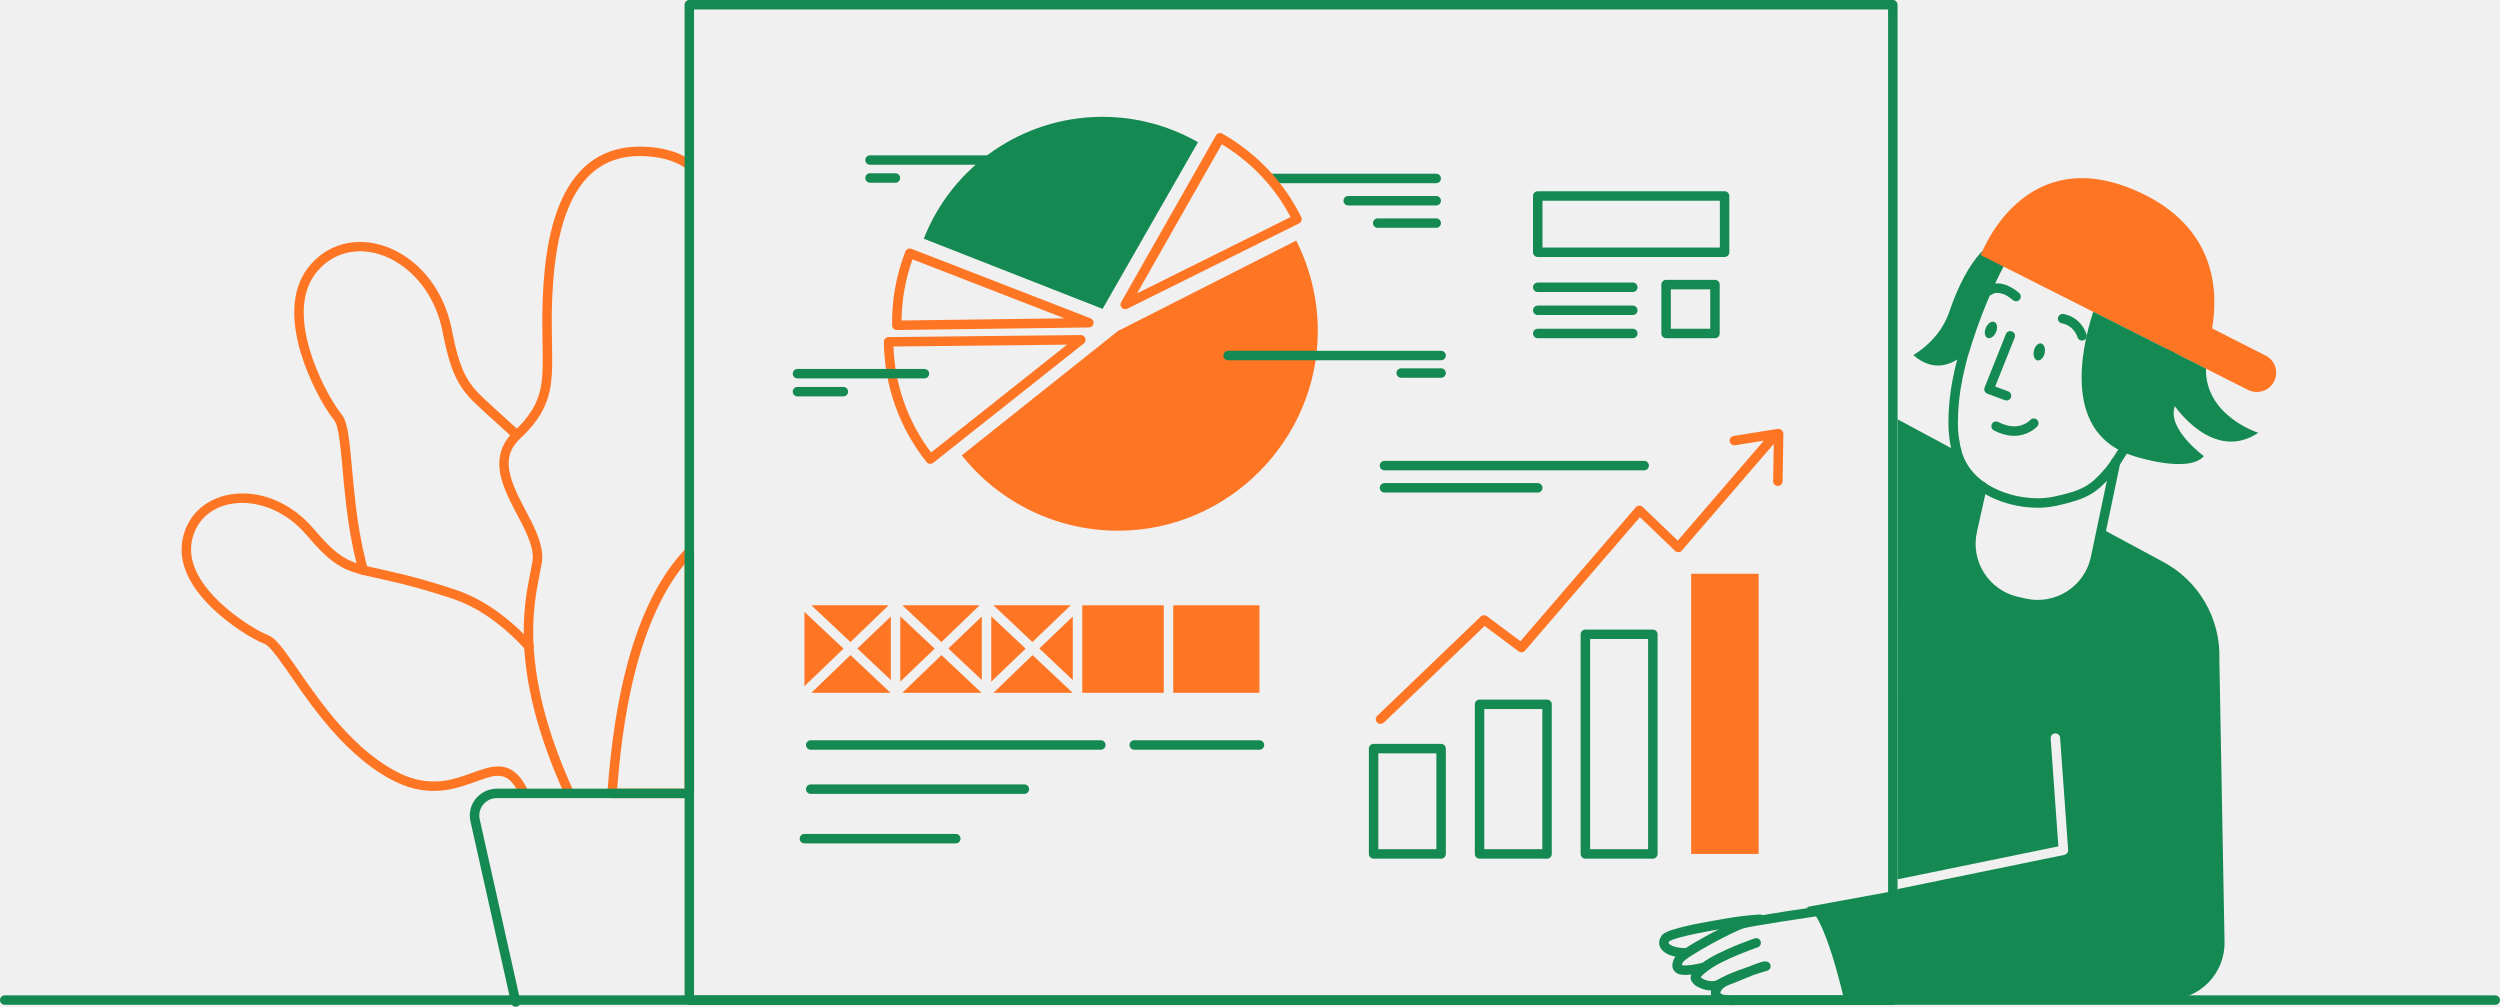
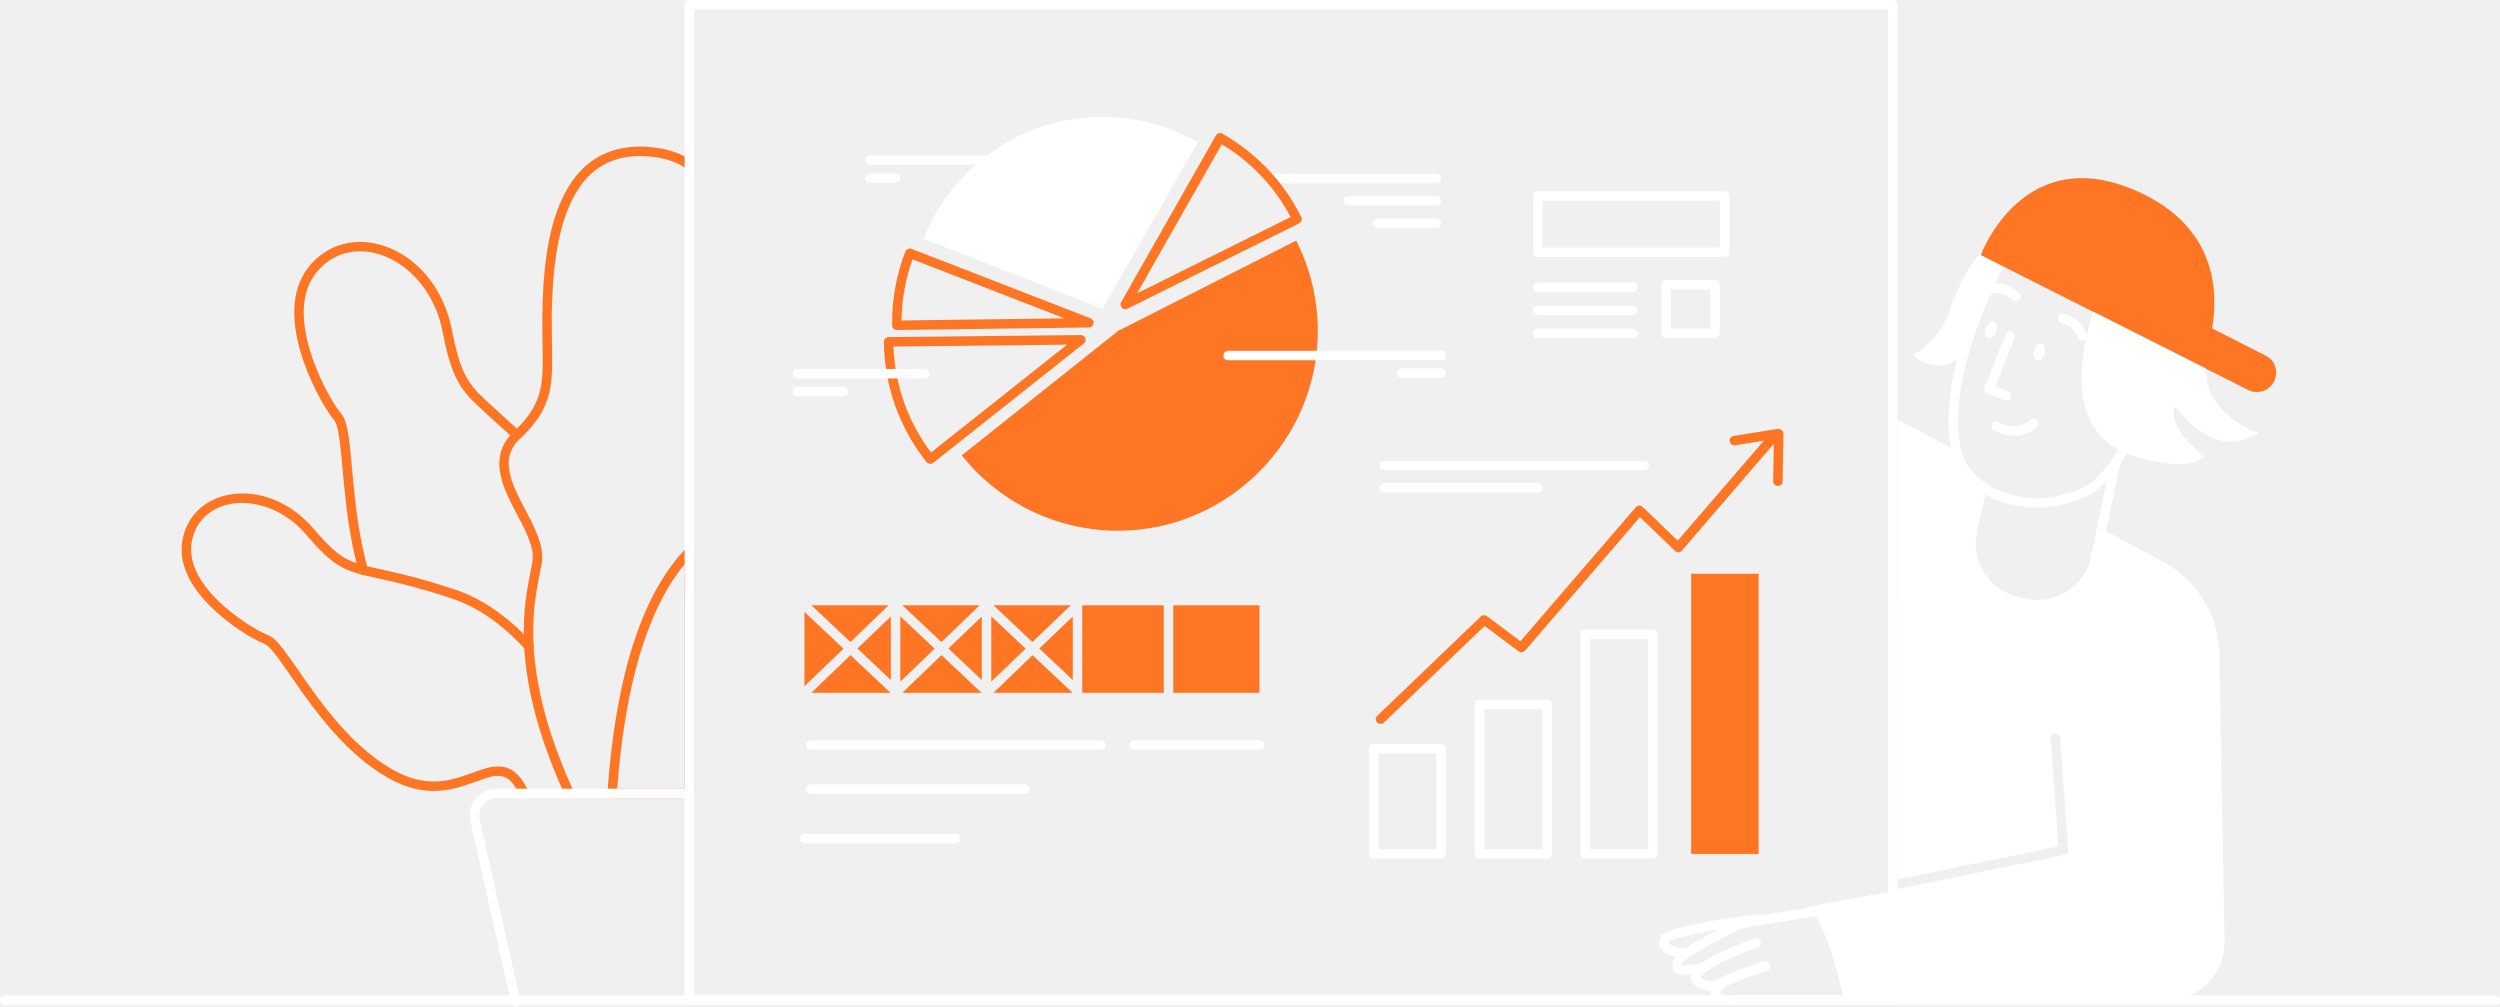
<svg xmlns="http://www.w3.org/2000/svg" viewBox="0 0 1585.6 638.5">
  <g id="graphs_and_statistics_outline_II" data-name="graphs and statistics/outline_II" transform="translate(2.6 2.6)">
    <g id="graphs_and_statistics_outline_II-2" data-name="graphs and statistics/outline_II">
      <g id="graphs_and_statistics_outline_II-3" data-name="graphs and statistics_outline_II">
        <g id="flower_1_" transform="translate(115 93)">
          <g id="leaves_1_">
            <g id="leaf_IV_1_" transform="translate(72 60)">
              <path id="Path" d="M10.529,14.177C23.51-.563,43.377-3.859,62.046,4.522,80.732,12.911,95.118,31.493,99.884,55.27l.472,2.411.164.822c3.947,19.6,7.747,28.251,15.8,36.919l.28.3c4.264,4.432,22.753,20.943,25.431,23.452a3,3,0,1,1-4.1,4.378l-2.583-2.357c-6.035-5.469-19.816-17.872-23.284-21.539l-.137-.146c-8.906-9.586-13.139-19.224-17.287-39.818q-.251-1.247-.505-2.565c-8.709-45.49-55.049-66.293-79.1-38.981C4.647,29.933,3.6,47.719,10,68.969c4.613,15.316,13.293,31.91,19.623,39.848l.282.35c3.119,3.835,4.464,10.639,6,26.487l1.477,16.056.314,3.253c.451,4.577.9,8.666,1.394,12.706a282.075,282.075,0,0,0,6.21,34.616q.658,2.617,1.37,5.167a3,3,0,1,1-5.779,1.615q-.734-2.626-1.41-5.319A287.893,287.893,0,0,1,33.134,168.4l-.229-1.893c-.413-3.482-.795-7.042-1.18-10.951l-.4-4.19c-.339-3.644-1.077-11.822-1.225-13.4l-.164-1.722c-1.384-14.24-2.661-20.81-4.679-23.291-6.851-8.4-16.091-25.966-21-42.255C-2.679,47.67-1.514,27.851,10.529,14.177Z" transform="translate(-2.98 -2.159)" fill="#fe7624" />
            </g>
            <g id="leaf_II_1_" transform="translate(0 220)">
              <path id="Path-2" data-name="Path" d="M34.433.191C51.6-1.342,69.878,6.4,83.3,21.906l1.3,1.518c7.505,8.741,12.78,13.7,17.923,16.892,4.256,2.644,8.529,4.225,15.686,5.954l1.029.242c2.6.586,15.466,3.429,20.74,4.721l2.185.542c9.852,2.473,20.012,5.432,31.624,9.321C191,66.833,207.176,78.333,222.537,94.9a3,3,0,1,1-4.4,4.079c-14.726-15.884-30.1-26.809-46.253-32.195-11.891-3.982-22.217-6.971-32.26-9.461l-2.695-.654c-6.355-1.505-18.525-4.187-19.487-4.415-8.109-1.925-13.063-3.723-18.087-6.844C93.381,41.7,87.5,36.1,79.152,26.284,54.177-3.1,12.516.622,6.576,29.946,3.969,42.613,10.529,55.9,23.9,68.726,33.543,77.97,46.645,86.5,54.44,89.691l.392.158c4.013,1.572,7.906,6.125,15.681,17.221l9.01,12.948,1.62,2.3c4.366,6.145,8.33,11.44,12.4,16.482,13.414,16.619,26.887,29.011,41.737,37.111,9.1,4.982,17.588,7.025,26.045,6.749,6.346-.207,11.949-1.534,19.916-4.321l5.895-2.108,1.4-.488c1.333-.457,2.474-.825,3.573-1.147a28.826,28.826,0,0,1,9.735-1.434c7.08.387,12.572,4.711,17.172,13.827a3,3,0,1,1-5.357,2.7c-3.638-7.21-7.3-10.172-11.882-10.522l-.541-.031c-3.041-.146-4.588.161-12.359,2.87l-4.9,1.728c-8.892,3.151-15.167,4.682-22.455,4.92-9.534.311-19.088-1.988-29.119-7.481-15.639-8.53-29.662-21.427-43.528-38.607-3.911-4.845-7.714-9.9-11.843-15.683l-1.848-2.608-9.57-13.747-.945-1.342c-6.163-8.708-9.641-12.733-11.918-13.71l-.113-.046c-8.482-3.35-22.526-12.44-32.887-22.375C5.042,58.956-2.412,43.853.7,28.746,4,12.429,17.211,1.728,34.433.191Z" transform="translate(-2.437 -2.641)" fill="#fe7624" />
            </g>
            <path id="Path-3" data-name="Path" d="M41.4,29.935C52.489,8.562,70.505-2.093,96.208.341c10.826,1.012,19.489,4.041,26.114,8.982a3,3,0,1,1-3.587,4.81c-5.686-4.24-13.3-6.9-23.089-7.818C72.462,4.12,56.725,13.426,46.729,32.7c-8.09,15.6-12.083,36.853-13.161,63.38l-.042,1.064c-.3,7.931-.315,14.223-.152,24.33l.125,7.616c.141,10.032.035,14.249-.539,19.418l-.031.273a50.385,50.385,0,0,1-6.7,20.856A68.8,68.8,0,0,1,14.07,184.362l-.594.559c-9.8,9.15-9.6,19.453-1.84,35.9l.78,1.625c.96,1.969,2,4,3.629,7.109l2.349,4.5a111.528,111.528,0,0,1,6,12.879c2.415,6.352,3.36,11.8,2.6,16.844l-.148.9c-.582,3.348-2.239,11.714-2.415,12.67a160.322,160.322,0,0,0-1.89,48.686c2.612,24.435,10.383,51.778,24.617,82.954a3,3,0,1,1-5.458,2.492c-14.494-31.746-22.441-59.711-25.125-84.808a165.812,165.812,0,0,1,1.773-49.4l.27-1.464c.444-2.309,2.144-10.918,2.445-12.918.563-3.741-.144-8.048-2.071-13.274l-.38-1a117.438,117.438,0,0,0-6-12.676l-2.764-5.291c-1.447-2.783-2.4-4.683-3.384-6.733C2.351,215.3.2,208.51.013,201.977-.215,194.028,2.634,187.008,9,180.895l.379-.359a63.962,63.962,0,0,0,11.684-13.96,44.021,44.021,0,0,0,5.819-17.764l.141-1.222c.515-4.755.61-8.865.474-18.507l-.158-9.816c-.118-8.409-.092-14.235.146-21.123l.044-1.227C28.575,69.084,32.708,46.7,41.4,29.935Z" transform="translate(199.071 -2.628)" fill="#fe7624" />
            <path id="Path-4" data-name="Path" d="M52,159.306H3a3,3,0,0,1-2.993-3.217C2.371,123.569,6.652,96.31,13.094,72.752c2.084-7.62,4.417-14.9,6.935-21.63a189.574,189.574,0,0,1,8.388-19.245,145.007,145.007,0,0,1,9.911-16.763A114.894,114.894,0,0,1,49.834.931,2.952,2.952,0,0,1,51.977,0,2.986,2.986,0,0,1,55,3.006v153.3A3,3,0,0,1,52,159.306Zm-3-148.4-.128.156C36.231,26.5,26.14,47.792,18.881,74.335c-6.125,22.4-10.259,48.192-12.638,78.849l-.009.122H49Z" transform="translate(267.6 251.294)" fill="#fe7624" />
          </g>
-           <path id="pot_2_" d="M138.353,0a3,3,0,0,1,.176,5.995L138.353,6h-121A11.074,11.074,0,0,0,6.223,19.079L32.081,134.645a3,3,0,0,1-5.812,1.481l-.043-.171L.429,20.672C-1.986,10.165,6.095.2,17.021,0l.332,0Z" transform="translate(180.347 404.6)" fill="#148952" />
+           <path id="pot_2_" d="M138.353,0a3,3,0,0,1,.176,5.995L138.353,6h-121A11.074,11.074,0,0,0,6.223,19.079L32.081,134.645a3,3,0,0,1-5.812,1.481l-.043-.171L.429,20.672C-1.986,10.165,6.095.2,17.021,0l.332,0Z" transform="translate(180.347 404.6)" fill="#FFFFFF" />
        </g>
        <g id="whiteboard_2_" transform="translate(434)">
-           <path id="shape_15_" d="M766.3,637.4H3a3,3,0,0,1-3-3V3A3,3,0,0,1,3,0H766.3a3,3,0,0,1,3,3V634.4A3,3,0,0,1,766.3,637.4ZM6,6V631.4H763.3V6Z" transform="translate(-2.4 -2.6)" fill="#148952" />
+           <path id="shape_15_" d="M766.3,637.4H3a3,3,0,0,1-3-3V3A3,3,0,0,1,3,0H766.3a3,3,0,0,1,3,3V634.4A3,3,0,0,1,766.3,637.4ZM6,6V631.4H763.3V6Z" transform="translate(-2.4 -2.6)" fill="#FFFFFF" />
          <g id="graph_5_" transform="translate(434 269)">
-             <path id="Rectangle" d="M45.8,72.8H3a3,3,0,0,1-3-3V3A3,3,0,0,1,3,0H45.8a3,3,0,0,1,3,3V69.8A3,3,0,0,1,45.8,72.8ZM6,6V66.8H42.8V6Z" transform="translate(-2.4 200.2)" fill="#148952" />
-             <path id="Rectangle-2" data-name="Rectangle" d="M45.8,100.9H3a3,3,0,0,1-3-3V3A3,3,0,0,1,3,0H45.8a3,3,0,0,1,3,3V97.9A3,3,0,0,1,45.8,100.9ZM6,6V94.9H42.8V6Z" transform="translate(64.8 172.1)" fill="#148952" />
-             <path id="Rectangle-3" data-name="Rectangle" d="M45.8,145.3H3a3,3,0,0,1-3-3V3A3,3,0,0,1,3,0H45.8a3,3,0,0,1,3,3V142.3A3,3,0,0,1,45.8,145.3ZM6,6H6V139.3H42.8V6H6Z" transform="translate(131.9 127.7)" fill="#148952" />
+             <path id="Rectangle" d="M45.8,72.8H3a3,3,0,0,1-3-3V3A3,3,0,0,1,3,0H45.8a3,3,0,0,1,3,3V69.8A3,3,0,0,1,45.8,72.8ZM6,6V66.8H42.8V6Z" transform="translate(-2.4 200.2)" fill="#FFFFFF" />
+             <path id="Rectangle-2" data-name="Rectangle" d="M45.8,100.9H3a3,3,0,0,1-3-3V3A3,3,0,0,1,3,0H45.8a3,3,0,0,1,3,3V97.9A3,3,0,0,1,45.8,100.9ZM6,6V94.9H42.8V6Z" transform="translate(64.8 172.1)" fill="#FFFFFF" />
+             <path id="Rectangle-3" data-name="Rectangle" d="M45.8,145.3H3a3,3,0,0,1-3-3V3A3,3,0,0,1,3,0H45.8a3,3,0,0,1,3,3V142.3A3,3,0,0,1,45.8,145.3ZM6,6H6V139.3H42.8V6H6Z" transform="translate(131.9 127.7)" fill="#FFFFFF" />
            <rect id="Rectangle-4" data-name="Rectangle" width="42.8" height="177.7" transform="translate(202 92.3)" fill="#fe7624" />
            <path id="arrow_1_" d="M257.313.725a3.1,3.1,0,0,0-2.4-.7l-28,4.5a3.011,3.011,0,0,0-2.5,3.4,3.09,3.09,0,0,0,3.4,2.5l18.3-2.9-54.6,63.4-22.3-21.4a2.651,2.651,0,0,0-2.2-.8,2.814,2.814,0,0,0-2.1,1l-73.2,85-21.2-15.9a3.028,3.028,0,0,0-3.9.2l-65.7,63a2.988,2.988,0,0,0-.1,4.2,3.1,3.1,0,0,0,2.2.9,3.439,3.439,0,0,0,2.1-.8l63.9-61.3,21.5,16.1a3.077,3.077,0,0,0,4.1-.4l72.9-84.7,22.3,21.4a2.651,2.651,0,0,0,2.2.8,2.814,2.814,0,0,0,2.1-1l58.3-67.7-.4,23.7a2.946,2.946,0,0,0,3,3h0a3.009,3.009,0,0,0,3-3l.5-30.3A3.738,3.738,0,0,0,257.313.725Z" transform="translate(1.987 0.375)" fill="#fe7624" />
          </g>
          <g id="layout_II_1_" transform="translate(73 381)">
            <g id="lines_8_" transform="translate(0 88)">
-               <path id="Path-5" data-name="Path" d="M187,0a3,3,0,0,1,.176,5.995L187,6H3A3,3,0,0,1,2.824.005L3,0Z" transform="translate(1.6 -2.1)" fill="#148952" />
-               <path id="Path-6" data-name="Path" d="M138.5,0a3,3,0,0,1,.176,5.995L138.5,6H3A3,3,0,0,1,2.824.005L3,0Z" transform="translate(1.6 25.9)" fill="#148952" />
-               <path id="Path-7" data-name="Path" d="M99,0a3,3,0,0,1,.176,5.995L99,6H3A3,3,0,0,1,2.824.005L3,0Z" transform="translate(-2.4 57.3)" fill="#148952" />
-               <path id="Path-8" data-name="Path" d="M82.4,0a3,3,0,0,1,.176,5.995L82.4,6H3A3,3,0,0,1,2.824.005L3,0Z" transform="translate(206.8 -2.1)" fill="#148952" />
+               <path id="Path-5" data-name="Path" d="M187,0a3,3,0,0,1,.176,5.995L187,6H3A3,3,0,0,1,2.824.005L3,0Z" transform="translate(1.6 -2.1)" fill="#FFFFFF" />
+               <path id="Path-6" data-name="Path" d="M138.5,0a3,3,0,0,1,.176,5.995L138.5,6H3A3,3,0,0,1,2.824.005L3,0Z" transform="translate(1.6 25.9)" fill="#FFFFFF" />
+               <path id="Path-7" data-name="Path" d="M99,0a3,3,0,0,1,.176,5.995L99,6H3A3,3,0,0,1,2.824.005L3,0Z" transform="translate(-2.4 57.3)" fill="#FFFFFF" />
+               <path id="Path-8" data-name="Path" d="M82.4,0a3,3,0,0,1,.176,5.995L82.4,6H3A3,3,0,0,1,2.824.005L3,0Z" transform="translate(206.8 -2.1)" fill="#FFFFFF" />
            </g>
            <g id="oragne_bar">
              <path id="Path-9" data-name="Path" d="M0,20.3l21.2,20V0Z" transform="translate(91.9 7.4)" fill="#fe7624" />
              <path id="Path-10" data-name="Path" d="M0,41.4,21.8,20.5,0,0Z" transform="translate(61.4 7.3)" fill="#fe7624" />
              <path id="Path-11" data-name="Path" d="M49,0H0L24.7,23.3Z" transform="translate(120.5 0.3)" fill="#fe7624" />
              <path id="Path-12" data-name="Path" d="M24.8,0,0,23.9H50.2Z" transform="translate(62.7 31.9)" fill="#fe7624" />
              <path id="Path-13" data-name="Path" d="M0,41.4,21.8,20.5,0,0Z" transform="translate(119.1 7.3)" fill="#fe7624" />
              <path id="Path-14" data-name="Path" d="M0,0V47.1L24.8,23.3Z" transform="translate(0.6 4.5)" fill="#fe7624" />
              <path id="Path-15" data-name="Path" d="M24.8,0,0,23.9H50.2Z" transform="translate(5 31.9)" fill="#fe7624" />
              <path id="Path-16" data-name="Path" d="M49,0H0L24.8,23.3Z" transform="translate(5 0.3)" fill="#fe7624" />
              <path id="Path-17" data-name="Path" d="M21.2,40.3V0L0,20.3Z" transform="translate(149.6 7.4)" fill="#fe7624" />
              <path id="Path-18" data-name="Path" d="M0,20.3l21.2,20V0Z" transform="translate(34.2 7.4)" fill="#fe7624" />
              <path id="Path-19" data-name="Path" d="M24.8,0,0,23.9H50.2Z" transform="translate(120.5 31.9)" fill="#fe7624" />
              <path id="Path-20" data-name="Path" d="M49,0H0L24.8,23.3Z" transform="translate(62.7 0.3)" fill="#fe7624" />
              <path id="Path-21" data-name="Path" d="M51.7,0H0V55.5H51.7Z" transform="translate(176.8 0.3)" fill="#fe7624" />
              <path id="Path-22" data-name="Path" d="M54.7,0H0V55.5H54.7Z" transform="translate(234.5 0.3)" fill="#fe7624" />
              <path id="Path-23" data-name="Path" d="M.4.45c.1.1.1.1.2.1V.45Z" transform="translate(170.2 55.35)" fill="#fe7624" />
            </g>
          </g>
          <g id="layout_3_" transform="translate(538 121)">
-             <path id="Rectangle-5" data-name="Rectangle" d="M34,37H3a3,3,0,0,1-3-3V3A3,3,0,0,1,3,0H34a3,3,0,0,1,3,3V34A3,3,0,0,1,34,37ZM6,6V31H31V6Z" transform="translate(79.1 53.9)" fill="#148952" />
-             <path id="Rectangle-6" data-name="Rectangle" d="M121.5,41.7H3a3,3,0,0,1-3-3V3A3,3,0,0,1,3,0H121.5a3,3,0,0,1,3,3V38.7A3,3,0,0,1,121.5,41.7ZM6,6V35.7H118.5V6Z" transform="translate(-2.3 -2.3)" fill="#148952" />
-             <path id="Path-24" data-name="Path" d="M63.3,0a3,3,0,0,1,.176,5.995L63.3,6H3A3,3,0,0,1,2.824.005L3,0Z" transform="translate(-2.3 84.9)" fill="#148952" />
-             <path id="Path-25" data-name="Path" d="M63.3,0a3,3,0,0,1,.176,5.995L63.3,6H3A3,3,0,0,1,2.824.005L3,0Z" transform="translate(-2.3 70.2)" fill="#148952" />
-             <path id="Path-26" data-name="Path" d="M63.3,0a3,3,0,0,1,.176,5.995L63.3,6H3A3,3,0,0,1,2.824.005L3,0Z" transform="translate(-2.3 55.6)" fill="#148952" />
+             <path id="Rectangle-5" data-name="Rectangle" d="M34,37H3a3,3,0,0,1-3-3V3A3,3,0,0,1,3,0H34a3,3,0,0,1,3,3V34A3,3,0,0,1,34,37ZM6,6V31H31V6Z" transform="translate(79.1 53.9)" fill="#FFFFFF" />
+             <path id="Rectangle-6" data-name="Rectangle" d="M121.5,41.7H3a3,3,0,0,1-3-3V3A3,3,0,0,1,3,0H121.5a3,3,0,0,1,3,3V38.7A3,3,0,0,1,121.5,41.7ZM6,6V35.7H118.5V6Z" transform="translate(-2.3 -2.3)" fill="#FFFFFF" />
+             <path id="Path-24" data-name="Path" d="M63.3,0a3,3,0,0,1,.176,5.995L63.3,6H3A3,3,0,0,1,2.824.005L3,0Z" transform="translate(-2.3 84.9)" fill="#FFFFFF" />
+             <path id="Path-25" data-name="Path" d="M63.3,0a3,3,0,0,1,.176,5.995L63.3,6H3A3,3,0,0,1,2.824.005L3,0Z" transform="translate(-2.3 70.2)" fill="#FFFFFF" />
+             <path id="Path-26" data-name="Path" d="M63.3,0a3,3,0,0,1,.176,5.995L63.3,6H3A3,3,0,0,1,2.824.005L3,0Z" transform="translate(-2.3 55.6)" fill="#FFFFFF" />
          </g>
          <g id="lines_7_" transform="translate(441 292)">
-             <path id="Path-27" data-name="Path" d="M167.7,0a3,3,0,0,1,.176,5.995L167.7,6H3A3,3,0,0,1,2.824.005L3,0Z" transform="translate(-2.5 -2.3)" fill="#148952" />
-             <path id="Path-28" data-name="Path" d="M100.2,0a3,3,0,0,1,.176,5.995L100.2,6H3A3,3,0,0,1,2.824.005L3,0Z" transform="translate(-2.5 11.8)" fill="#148952" />
+             <path id="Path-27" data-name="Path" d="M167.7,0a3,3,0,0,1,.176,5.995L167.7,6H3A3,3,0,0,1,2.824.005L3,0Z" transform="translate(-2.5 -2.3)" fill="#FFFFFF" />
+             <path id="Path-28" data-name="Path" d="M100.2,0a3,3,0,0,1,.176,5.995L100.2,6H3A3,3,0,0,1,2.824.005L3,0Z" transform="translate(-2.5 11.8)" fill="#FFFFFF" />
          </g>
          <g id="circle_graph_4_" transform="translate(69 71)">
            <path id="Path-29" data-name="Path" d="M99.1,57.3,212.1,0a126.927,126.927,0,0,1,13.7,57.3c0,69.5-57.2,126.7-126.7,126.7A126.586,126.586,0,0,1,0,136.2Z" transform="translate(104.4 79)" fill="#fe7624" />
-             <path id="Path-30" data-name="Path" d="M107.7,0a3,3,0,0,1,.176,5.995L107.7,6H3A3,3,0,0,1,2.824.005L3,0Z" transform="translate(297.6 36.6)" fill="#148952" />
-             <path id="Path-31" data-name="Path" d="M58.8,0a3,3,0,0,1,.176,5.995L58.8,6H3A3,3,0,0,1,2.824.005L3,0Z" transform="translate(346.5 50.7)" fill="#148952" />
-             <path id="Path-32" data-name="Path" d="M40.1,0a3,3,0,0,1,.176,5.995L40.1,6H3A3,3,0,0,1,2.824.005L3,0Z" transform="translate(365.2 64.9)" fill="#148952" />
-             <path id="Path-33" data-name="Path" d="M138.1,0a3,3,0,0,1,.176,5.995L138.1,6H3A3,3,0,0,1,2.824.005L3,0Z" transform="translate(270.3 148.9)" fill="#148952" />
-             <path id="Path-34" data-name="Path" d="M28.3,0a3,3,0,0,1,.176,5.995L28.3,6H3A3,3,0,0,1,2.824.005L3,0Z" transform="translate(380.1 160)" fill="#148952" />
+             <path id="Path-30" data-name="Path" d="M107.7,0a3,3,0,0,1,.176,5.995L107.7,6H3A3,3,0,0,1,2.824.005L3,0Z" transform="translate(297.6 36.6)" fill="#FFFFFF" />
+             <path id="Path-31" data-name="Path" d="M58.8,0a3,3,0,0,1,.176,5.995L58.8,6H3A3,3,0,0,1,2.824.005L3,0Z" transform="translate(346.5 50.7)" fill="#FFFFFF" />
+             <path id="Path-32" data-name="Path" d="M40.1,0a3,3,0,0,1,.176,5.995L40.1,6H3A3,3,0,0,1,2.824.005L3,0Z" transform="translate(365.2 64.9)" fill="#FFFFFF" />
+             <path id="Path-33" data-name="Path" d="M138.1,0a3,3,0,0,1,.176,5.995L138.1,6H3A3,3,0,0,1,2.824.005L3,0Z" transform="translate(270.3 148.9)" fill="#FFFFFF" />
+             <path id="Path-34" data-name="Path" d="M28.3,0a3,3,0,0,1,.176,5.995L28.3,6H3A3,3,0,0,1,2.824.005L3,0Z" transform="translate(380.1 160)" fill="#FFFFFF" />
            <g id="Group" transform="translate(46 27)">
-               <path id="Path-35" data-name="Path" d="M83.5,0a3,3,0,0,1,.176,5.995L83.5,6H3A3,3,0,0,1,2.824.005L3,0Z" transform="translate(-2.8 -2.1)" fill="#148952" />
-               <path id="Path-36" data-name="Path" d="M19.1,0a3,3,0,0,1,.176,5.995L19.1,6H3A3,3,0,0,1,2.824.005L3,0Z" transform="translate(-2.8 9.3)" fill="#148952" />
+               <path id="Path-35" data-name="Path" d="M83.5,0a3,3,0,0,1,.176,5.995L83.5,6H3A3,3,0,0,1,2.824.005L3,0Z" transform="translate(-2.8 -2.1)" fill="#FFFFFF" />
+               <path id="Path-36" data-name="Path" d="M19.1,0a3,3,0,0,1,.176,5.995L19.1,6H3A3,3,0,0,1,2.824.005L3,0Z" transform="translate(-2.8 9.3)" fill="#FFFFFF" />
            </g>
            <path id="Path-37" data-name="Path" d="M29.4,81.7h0a2.986,2.986,0,0,1-2.35-1.133A124.147,124.147,0,0,1,0,4.332,3,3,0,0,1,2.968,1.3L124.868,0h.036a2.963,2.963,0,0,1,2.83,2.015,2.934,2.934,0,0,1-.97,3.337l-95.5,75.7A2.968,2.968,0,0,1,29.4,81.7ZM116.169,6.092,6.07,7.267l.016.444a117.947,117.947,0,0,0,23.6,66.447l.233.307Z" transform="translate(55 138.9)" fill="#fe7624" />
            <path id="Path-38" data-name="Path" d="M3,51.7a3,3,0,0,1-3-3V47.1A124.721,124.721,0,0,1,8.4,1.919,3.018,3.018,0,0,1,11.2,0a2.988,2.988,0,0,1,1.085.2l113.6,44.1a3,3,0,0,1-1.047,5.8L3.039,51.7ZM12.949,6.9l-.327.924A118.84,118.84,0,0,0,6.017,45.067l-.007.593,103.3-1.357Z" transform="translate(60.2 83.999)" fill="#fe7624" />
            <path id="Path-39" data-name="Path" d="M3,111.715A3.03,3.03,0,0,1,.4,110.186a2.911,2.911,0,0,1,0-2.968l60.1-105.7A3,3,0,0,1,64.594.391a124.111,124.111,0,0,1,29,22.711,123.093,123.093,0,0,1,21.013,30.172,3.005,3.005,0,0,1-1.356,4.013l-108.9,54.1A3.021,3.021,0,0,1,3,111.715ZM64.222,7.121,10.477,101.643l97.389-48.382-.189-.359a117.828,117.828,0,0,0-43.1-45.568Z" transform="translate(205.085 10.799)" fill="#fe7624" />
-             <path id="Path-40" data-name="Path" d="M173.9,16.1A121.894,121.894,0,0,0,114.2,0h-2A121.762,121.762,0,0,0,0,77.3l113.4,44.5Z" transform="translate(80.3 0.5)" fill="#148952" />
-             <path id="Path-41" data-name="Path" d="M83.5,0a3,3,0,0,1,.176,5.995L83.5,6H3A3,3,0,0,1,2.824.005L3,0Z" transform="translate(-2.8 160.4)" fill="#148952" />
-             <path id="Path-42" data-name="Path" d="M32.1,0a3,3,0,0,1,.176,5.995L32.1,6H3A3,3,0,0,1,2.824.005L3,0Z" transform="translate(-2.8 171.8)" fill="#148952" />
+             <path id="Path-40" data-name="Path" d="M173.9,16.1A121.894,121.894,0,0,0,114.2,0h-2A121.762,121.762,0,0,0,0,77.3l113.4,44.5Z" transform="translate(80.3 0.5)" fill="#FFFFFF" />
+             <path id="Path-41" data-name="Path" d="M83.5,0a3,3,0,0,1,.176,5.995L83.5,6H3A3,3,0,0,1,2.824.005L3,0Z" transform="translate(-2.8 160.4)" fill="#FFFFFF" />
+             <path id="Path-42" data-name="Path" d="M32.1,0a3,3,0,0,1,.176,5.995L32.1,6H3A3,3,0,0,1,2.824.005L3,0Z" transform="translate(-2.8 171.8)" fill="#FFFFFF" />
          </g>
        </g>
        <g id="man_7_" transform="translate(1052 110)">
          <g id="hand_II_7_" transform="translate(0 463)">
-             <path id="Path-43" data-name="Path" d="M63.732.006a3,3,0,0,1,.374,5.988A188.984,188.984,0,0,0,44.926,8.2l-8.46,1.486-3.665.661c-.927.17-1.82.335-2.69.5l-1.291.244c-9.329,1.775-16.028,3.342-19.927,4.78A15.449,15.449,0,0,0,6.77,16.8c-.121.068-.224.131-.306.186l-.119.084c-.586.946-.407,1.444.921,2.254l.172.1c2.148,1.263,5.839,2.008,9.676,1.875a3,3,0,1,1,.207,6c-4.894.169-9.692-.8-12.924-2.7C.115,22.08-1.36,17.848,1.412,13.653c.941-1.432,2.674-2.406,5.4-3.413l.619-.222A147.572,147.572,0,0,1,26.369,5.449L29,4.948c1.539-.289,3.143-.583,4.883-.9L42.4,2.545A194.988,194.988,0,0,1,63.732.006Z" transform="translate(-2.319 4.4)" fill="#148952" />
-             <path id="Path-44" data-name="Path" d="M37.843,64.487c-4.187,0-7.469-.641-9.756-1.906a6.488,6.488,0,0,1-3.66-5.665l-.005-.24a7.115,7.115,0,0,1,.109-1.283l.033-.175-.284-.012A19.194,19.194,0,0,1,16.451,53.1a9.379,9.379,0,0,1-4.606-4.454l-.069-.194a4.6,4.6,0,0,1,.282-3.316l.032-.074-.2.026a30.727,30.727,0,0,1-3.679.25A15.41,15.41,0,0,1,5.354,45.1L5.1,45.045A6.2,6.2,0,0,1,.537,41.86c-.9-1.876-.655-4.39.69-7.079,1.4-2.865,7.819-7.353,20.192-14.125l1.86-1.01c8.507-4.577,16.819-8.528,20.215-9.608l.59-.176C46.851,9.09,55.754,7.545,71.3,5.139l3.322-.511c4.2-.643,8.7-1.323,13.4-2.021L99.971.846,105.6.031a3,3,0,0,1,3.3,2.094l.047.171,14.1,58.4a3,3,0,0,1-2.741,3.7l-.175.005h-79.5l-.342.02C39.442,64.464,38.622,64.487,37.843,64.487ZM58.91,36.754a4.777,4.777,0,0,1,.991.1l.085.019a3,3,0,0,1,.158,5.81l-.87.254-1.6.481c-.8.243-1.526.469-2.233.691l-.592.187c-.924.294-1.817.583-2.652.859L51.17,45.5l-3.256,1.324L41.03,49.654c-2.079.846-3.417,1.372-4.769,1.876l-.537.2c-2.951,1.047-5.314,3.535-5.3,4.9,0,.288.2.563,1.135.971a16.482,16.482,0,0,0,6.149.9c.687,0,1.418-.02,2.175-.06l.454-.026.186-.006H116.31L103.746,6.36,96.788,7.375,88.906,8.541c-3.577.533-6.73,1.006-9.639,1.448L69.92,11.426c-13.461,2.1-21.822,3.553-24.178,4.2l-.2.057C41.6,16.813,31.832,21.747,23.9,26.138c-7.446,4.123-16.444,9.558-17.3,11.3a7.23,7.23,0,0,0-.56,1.414l-.034.154L6,39.082l.155.047.215.052A8.883,8.883,0,0,0,8.2,39.34a47.587,47.587,0,0,0,9.872-1.508l1.17-.279.054-.04a69.667,69.667,0,0,1,8.969-5.383l.409-.208c1.768-.892,3.735-1.823,5.847-2.767,3.66-1.636,7.734-3.307,12.109-4.969l1.21-.456c.57-.213,1.145-.426,1.711-.634l1.372-.5,1.222-.433a3,3,0,0,1,2.128,5.608l-1.623.581-1.038.376c-.952.349-1.912.707-2.853,1.065-4.269,1.622-8.236,3.249-11.79,4.838-2.031.908-3.912,1.8-5.591,2.646a56.272,56.272,0,0,0-11.135,7.161A17.141,17.141,0,0,0,18.03,46.68l-.12.158.185.145a11.582,11.582,0,0,0,2.741,1.48,11.723,11.723,0,0,0,4.2.825,8.749,8.749,0,0,0,2.89-.471L28,48.792l.254-.154A82.418,82.418,0,0,1,40.379,43l.653-.252c2.045-.783,4.257-1.584,6.574-2.38l1.422-.482,1.39-.556C55.268,37.4,57.411,36.754,58.91,36.754Z" transform="translate(6.078 -2.6)" fill="#148952" />
+             <path id="Path-43" data-name="Path" d="M63.732.006a3,3,0,0,1,.374,5.988A188.984,188.984,0,0,0,44.926,8.2l-8.46,1.486-3.665.661c-.927.17-1.82.335-2.69.5l-1.291.244c-9.329,1.775-16.028,3.342-19.927,4.78A15.449,15.449,0,0,0,6.77,16.8c-.121.068-.224.131-.306.186l-.119.084c-.586.946-.407,1.444.921,2.254l.172.1c2.148,1.263,5.839,2.008,9.676,1.875a3,3,0,1,1,.207,6c-4.894.169-9.692-.8-12.924-2.7C.115,22.08-1.36,17.848,1.412,13.653c.941-1.432,2.674-2.406,5.4-3.413l.619-.222A147.572,147.572,0,0,1,26.369,5.449L29,4.948c1.539-.289,3.143-.583,4.883-.9L42.4,2.545A194.988,194.988,0,0,1,63.732.006Z" transform="translate(-2.319 4.4)" fill="#FFFFFF" />
+             <path id="Path-44" data-name="Path" d="M37.843,64.487c-4.187,0-7.469-.641-9.756-1.906a6.488,6.488,0,0,1-3.66-5.665l-.005-.24a7.115,7.115,0,0,1,.109-1.283l.033-.175-.284-.012A19.194,19.194,0,0,1,16.451,53.1a9.379,9.379,0,0,1-4.606-4.454l-.069-.194a4.6,4.6,0,0,1,.282-3.316l.032-.074-.2.026a30.727,30.727,0,0,1-3.679.25A15.41,15.41,0,0,1,5.354,45.1L5.1,45.045A6.2,6.2,0,0,1,.537,41.86c-.9-1.876-.655-4.39.69-7.079,1.4-2.865,7.819-7.353,20.192-14.125l1.86-1.01c8.507-4.577,16.819-8.528,20.215-9.608l.59-.176C46.851,9.09,55.754,7.545,71.3,5.139l3.322-.511c4.2-.643,8.7-1.323,13.4-2.021L99.971.846,105.6.031a3,3,0,0,1,3.3,2.094l.047.171,14.1,58.4a3,3,0,0,1-2.741,3.7l-.175.005h-79.5l-.342.02C39.442,64.464,38.622,64.487,37.843,64.487ZM58.91,36.754a4.777,4.777,0,0,1,.991.1l.085.019a3,3,0,0,1,.158,5.81l-.87.254-1.6.481c-.8.243-1.526.469-2.233.691l-.592.187c-.924.294-1.817.583-2.652.859L51.17,45.5l-3.256,1.324L41.03,49.654c-2.079.846-3.417,1.372-4.769,1.876l-.537.2c-2.951,1.047-5.314,3.535-5.3,4.9,0,.288.2.563,1.135.971a16.482,16.482,0,0,0,6.149.9c.687,0,1.418-.02,2.175-.06l.454-.026.186-.006H116.31L103.746,6.36,96.788,7.375,88.906,8.541c-3.577.533-6.73,1.006-9.639,1.448L69.92,11.426c-13.461,2.1-21.822,3.553-24.178,4.2l-.2.057C41.6,16.813,31.832,21.747,23.9,26.138c-7.446,4.123-16.444,9.558-17.3,11.3a7.23,7.23,0,0,0-.56,1.414l-.034.154L6,39.082l.155.047.215.052A8.883,8.883,0,0,0,8.2,39.34a47.587,47.587,0,0,0,9.872-1.508l1.17-.279.054-.04a69.667,69.667,0,0,1,8.969-5.383l.409-.208c1.768-.892,3.735-1.823,5.847-2.767,3.66-1.636,7.734-3.307,12.109-4.969l1.21-.456c.57-.213,1.145-.426,1.711-.634l1.372-.5,1.222-.433a3,3,0,0,1,2.128,5.608l-1.623.581-1.038.376c-.952.349-1.912.707-2.853,1.065-4.269,1.622-8.236,3.249-11.79,4.838-2.031.908-3.912,1.8-5.591,2.646a56.272,56.272,0,0,0-11.135,7.161A17.141,17.141,0,0,0,18.03,46.68l-.12.158.185.145a11.582,11.582,0,0,0,2.741,1.48,11.723,11.723,0,0,0,4.2.825,8.749,8.749,0,0,0,2.89-.471L28,48.792l.254-.154A82.418,82.418,0,0,1,40.379,43l.653-.252c2.045-.783,4.257-1.584,6.574-2.38l1.422-.482,1.39-.556C55.268,37.4,57.411,36.754,58.91,36.754Z" transform="translate(6.078 -2.6)" fill="#FFFFFF" />
          </g>
-           <path id="body_5_" d="M262,152.2a67.417,67.417,0,0,0-36.7-62.4L187.6,69.5l-4.1,18.6a37.5,37.5,0,0,1-44.7,28.5l-4.9-1.1a37.5,37.5,0,0,1-28.5-44.7l6.3-28.3c-7.2-5-12.9-11.8-15.6-20.6-.2-.6-.3-1.2-.5-1.7L58,0l-.1,291.7,102-20.9L155,202.3a3.007,3.007,0,0,1,6-.4l5.1,71.1a3.042,3.042,0,0,1-2.4,3.2L57.9,297.9v.8L0,309.3C11.4,311.5,24,368,24,368H229.4a35.94,35.94,0,0,0,35.9-36.5Z" transform="translate(91 153.4)" fill="#148952" />
+           <path id="body_5_" d="M262,152.2a67.417,67.417,0,0,0-36.7-62.4L187.6,69.5l-4.1,18.6a37.5,37.5,0,0,1-44.7,28.5l-4.9-1.1a37.5,37.5,0,0,1-28.5-44.7l6.3-28.3c-7.2-5-12.9-11.8-15.6-20.6-.2-.6-.3-1.2-.5-1.7L58,0l-.1,291.7,102-20.9L155,202.3a3.007,3.007,0,0,1,6-.4l5.1,71.1a3.042,3.042,0,0,1-2.4,3.2L57.9,297.9v.8L0,309.3C11.4,311.5,24,368,24,368H229.4a35.94,35.94,0,0,0,35.9-36.5Z" transform="translate(91 153.4)" fill="#FFFFFF" />
          <g id="head_10_" transform="translate(158)">
-             <path id="neck_5_" d="M91.865,2.385a3,3,0,0,1,5.9,1.059l-.031.174L84.93,64.653A40.5,40.5,0,0,1,37.3,95.568l-.654-.14-4.9-1.1A40.5,40.5,0,0,1,.833,46.7l.14-.654,6.3-28.3a3,3,0,0,1,5.89,1.131l-.033.173-6.3,28.3A34.495,34.495,0,0,0,32.5,88.345l.556.129,4.9,1.1A34.487,34.487,0,0,0,78.937,63.94l.128-.555Z" transform="translate(34.399 177.499)" fill="#148952" />
-             <path id="face_11_" d="M56.557,185.853h0A69.543,69.543,0,0,1,30.739,180.8a53.259,53.259,0,0,1-17.63-11.385,40.344,40.344,0,0,1-10.252-16.8A73.117,73.117,0,0,1,0,131.725a146.844,146.844,0,0,1,3.372-30.606c.69-3.321,1.469-6.612,2.315-9.783.1-.366.186-.69.268-.99l.256-.919.243-.853.269-.915V87.65l.018-.063A340.691,340.691,0,0,1,19.008,52.819,267.358,267.358,0,0,1,34.681,20.93l.662-1.125.28-.466A39.781,39.781,0,0,1,50.551,4.647,40.628,40.628,0,0,1,70.163,0a57.14,57.14,0,0,1,5.976.324A75.666,75.666,0,0,1,94.607,4.855a87.037,87.037,0,0,1,9.3,4.094l1.02.535a93.02,93.02,0,0,1,18.09,12.358,68.717,68.717,0,0,1,12.549,14.6A62.035,62.035,0,0,1,142.913,53a70.011,70.011,0,0,1,2.473,18.211,87.265,87.265,0,0,1-3.908,25.969c-.86,2.838-1.835,5.585-2.9,8.167-.744,1.806-1.3,2.991-1.642,3.668l-.159.316-2.746,5.17q-.57,1.065-1.177,2.194l-1.806,3.347c-3.444,6.357-6.751,12.327-9.83,17.743-.436.765-.792,1.388-1.12,1.959l-1.444,2.51c-6.535,11.288-11.194,18.524-14.244,22.122l-.327.384c-4.593,5.385-8.763,9.609-14.19,12.72-4.809,2.757-10.728,4.763-20.43,6.922l-1.205.265A55.276,55.276,0,0,1,56.557,185.853ZM12.413,89.25h0c-.541,2.085-1.978,7.624-2.937,12.023l-.167.783-.3,1.442A139.4,139.4,0,0,0,6,131.683a67.19,67.19,0,0,0,2.588,19.165c3.331,10.793,11.775,19.229,24.418,24.395a63.712,63.712,0,0,0,23.55,4.611A49.272,49.272,0,0,0,66.986,178.8c17.733-3.855,22.854-6.649,32.233-17.586l.774-.911c2.845-3.423,7.493-10.708,13.813-21.654l1.089-1.893L116,134.815c3.326-5.848,6.943-12.389,10.749-19.443l.413-.768c.827-1.534,1.606-2.988,2.316-4.32l1.857-3.5.3-.6c.066-.134.144-.3.231-.484l.342-.743c.177-.4.335-.754.481-1.1l.338-.8c.991-2.406,1.9-4.97,2.7-7.623a81.282,81.282,0,0,0,3.65-24.181c-.193-24.441-12.735-43.442-37.277-56.477a79.941,79.941,0,0,0-9.607-4.3A69.663,69.663,0,0,0,75.508,6.291,51.181,51.181,0,0,0,70.157,6C57.119,6,47.143,11.673,40.5,22.863l-.645,1.1C29.237,42.168,19.521,65.365,12.5,89.277l-.089-.027Z" transform="translate(23.176 23.568)" fill="#148952" />
-             <path id="hair_II_1_" d="M31.9,72.041c5.9-20,15.3-45.3,28.3-67.1a28.965,28.965,0,0,1,1.9-2.9c-10.5-8.2-27.6,8.7-39.4,43.6-6.1,18-22.7,27.1-22.7,27.1,12.7,11.1,24.2,6.3,31.7,0C31.8,72.341,31.8,72.041,31.9,72.041Z" transform="translate(0.9 39.859)" fill="#148952" />
-             <path id="nose_9_" d="M13.714,1.891a3,3,0,0,1,5.635,2.054l-.06.166L6.926,35.152l8.214,3.035a3,3,0,0,1,1.831,3.687l-.056.167a3,3,0,0,1-3.687,1.831l-.167-.056-11.1-4.1A3,3,0,0,1,.152,35.959l.061-.169Z" transform="translate(45.899 97.399)" fill="#148952" />
-             <ellipse id="eye_II_13_" cx="5.5" cy="3.5" rx="5.5" ry="3.5" transform="matrix(0.394, -0.919, 0.919, 0.394, 44.745, 100.343)" fill="#148952" />
-             <ellipse id="eye_13_" cx="5.5" cy="3.5" rx="5.5" ry="3.5" transform="translate(76.18 115.216) rotate(-77.555)" fill="#148952" />
-             <path id="brow_II_9_" d="M.059,2.412A3,3,0,0,1,3.589.059,18.8,18.8,0,0,1,14.422,6.3a19.534,19.534,0,0,1,2.937,4.587,14.326,14.326,0,0,1,.846,2.265,3,3,0,0,1-5.76,1.671l-.091-.314a10.451,10.451,0,0,0-.448-1.121A13.577,13.577,0,0,0,9.87,10.207,12.819,12.819,0,0,0,2.412,5.942,3,3,0,0,1,.059,2.412Z" transform="translate(92.599 86.499)" fill="#148952" />
-             <path id="brow_9_" d="M7.334.035c3.589-.262,7.206.951,10.734,3.084a27.078,27.078,0,0,1,4.161,3.043,3,3,0,0,1-4.058,4.419l-.125-.111c-.153-.133-.391-.331-.7-.576a24.142,24.142,0,0,0-2.377-1.641A12.807,12.807,0,0,0,7.772,6.019,5.767,5.767,0,0,0,5,6.938l-.254.173A3,3,0,0,1,1.253,2.233,11.775,11.775,0,0,1,7.334.035Z" transform="translate(45.9 67.128)" fill="#148952" />
+             <path id="neck_5_" d="M91.865,2.385a3,3,0,0,1,5.9,1.059l-.031.174L84.93,64.653A40.5,40.5,0,0,1,37.3,95.568l-.654-.14-4.9-1.1A40.5,40.5,0,0,1,.833,46.7l.14-.654,6.3-28.3a3,3,0,0,1,5.89,1.131l-.033.173-6.3,28.3A34.495,34.495,0,0,0,32.5,88.345l.556.129,4.9,1.1A34.487,34.487,0,0,0,78.937,63.94l.128-.555Z" transform="translate(34.399 177.499)" fill="#FFFFFF" />
+             <path id="face_11_" d="M56.557,185.853h0A69.543,69.543,0,0,1,30.739,180.8a53.259,53.259,0,0,1-17.63-11.385,40.344,40.344,0,0,1-10.252-16.8A73.117,73.117,0,0,1,0,131.725a146.844,146.844,0,0,1,3.372-30.606c.69-3.321,1.469-6.612,2.315-9.783.1-.366.186-.69.268-.99l.256-.919.243-.853.269-.915V87.65l.018-.063A340.691,340.691,0,0,1,19.008,52.819,267.358,267.358,0,0,1,34.681,20.93l.662-1.125.28-.466A39.781,39.781,0,0,1,50.551,4.647,40.628,40.628,0,0,1,70.163,0a57.14,57.14,0,0,1,5.976.324A75.666,75.666,0,0,1,94.607,4.855a87.037,87.037,0,0,1,9.3,4.094l1.02.535a93.02,93.02,0,0,1,18.09,12.358,68.717,68.717,0,0,1,12.549,14.6A62.035,62.035,0,0,1,142.913,53a70.011,70.011,0,0,1,2.473,18.211,87.265,87.265,0,0,1-3.908,25.969c-.86,2.838-1.835,5.585-2.9,8.167-.744,1.806-1.3,2.991-1.642,3.668l-.159.316-2.746,5.17q-.57,1.065-1.177,2.194l-1.806,3.347c-3.444,6.357-6.751,12.327-9.83,17.743-.436.765-.792,1.388-1.12,1.959l-1.444,2.51c-6.535,11.288-11.194,18.524-14.244,22.122l-.327.384c-4.593,5.385-8.763,9.609-14.19,12.72-4.809,2.757-10.728,4.763-20.43,6.922l-1.205.265A55.276,55.276,0,0,1,56.557,185.853ZM12.413,89.25h0c-.541,2.085-1.978,7.624-2.937,12.023l-.167.783-.3,1.442A139.4,139.4,0,0,0,6,131.683a67.19,67.19,0,0,0,2.588,19.165c3.331,10.793,11.775,19.229,24.418,24.395a63.712,63.712,0,0,0,23.55,4.611A49.272,49.272,0,0,0,66.986,178.8c17.733-3.855,22.854-6.649,32.233-17.586l.774-.911c2.845-3.423,7.493-10.708,13.813-21.654l1.089-1.893L116,134.815c3.326-5.848,6.943-12.389,10.749-19.443l.413-.768c.827-1.534,1.606-2.988,2.316-4.32l1.857-3.5.3-.6c.066-.134.144-.3.231-.484l.342-.743c.177-.4.335-.754.481-1.1l.338-.8c.991-2.406,1.9-4.97,2.7-7.623a81.282,81.282,0,0,0,3.65-24.181c-.193-24.441-12.735-43.442-37.277-56.477a79.941,79.941,0,0,0-9.607-4.3A69.663,69.663,0,0,0,75.508,6.291,51.181,51.181,0,0,0,70.157,6C57.119,6,47.143,11.673,40.5,22.863l-.645,1.1C29.237,42.168,19.521,65.365,12.5,89.277l-.089-.027Z" transform="translate(23.176 23.568)" fill="#FFFFFF" />
+             <path id="hair_II_1_" d="M31.9,72.041c5.9-20,15.3-45.3,28.3-67.1a28.965,28.965,0,0,1,1.9-2.9c-10.5-8.2-27.6,8.7-39.4,43.6-6.1,18-22.7,27.1-22.7,27.1,12.7,11.1,24.2,6.3,31.7,0C31.8,72.341,31.8,72.041,31.9,72.041Z" transform="translate(0.9 39.859)" fill="#FFFFFF" />
+             <path id="nose_9_" d="M13.714,1.891a3,3,0,0,1,5.635,2.054l-.06.166L6.926,35.152l8.214,3.035a3,3,0,0,1,1.831,3.687l-.056.167a3,3,0,0,1-3.687,1.831l-.167-.056-11.1-4.1A3,3,0,0,1,.152,35.959l.061-.169Z" transform="translate(45.899 97.399)" fill="#FFFFFF" />
+             <ellipse id="eye_II_13_" cx="5.5" cy="3.5" rx="5.5" ry="3.5" transform="matrix(0.394, -0.919, 0.919, 0.394, 44.745, 100.343)" fill="#FFFFFF" />
+             <ellipse id="eye_13_" cx="5.5" cy="3.5" rx="5.5" ry="3.5" transform="translate(76.18 115.216) rotate(-77.555)" fill="#FFFFFF" />
+             <path id="brow_II_9_" d="M.059,2.412A3,3,0,0,1,3.589.059,18.8,18.8,0,0,1,14.422,6.3a19.534,19.534,0,0,1,2.937,4.587,14.326,14.326,0,0,1,.846,2.265,3,3,0,0,1-5.76,1.671l-.091-.314a10.451,10.451,0,0,0-.448-1.121A13.577,13.577,0,0,0,9.87,10.207,12.819,12.819,0,0,0,2.412,5.942,3,3,0,0,1,.059,2.412Z" transform="translate(92.599 86.499)" fill="#FFFFFF" />
+             <path id="brow_9_" d="M7.334.035c3.589-.262,7.206.951,10.734,3.084a27.078,27.078,0,0,1,4.161,3.043,3,3,0,0,1-4.058,4.419l-.125-.111c-.153-.133-.391-.331-.7-.576a24.142,24.142,0,0,0-2.377-1.641A12.807,12.807,0,0,0,7.772,6.019,5.767,5.767,0,0,0,5,6.938l-.254.173A3,3,0,0,1,1.253,2.233,11.775,11.775,0,0,1,7.334.035Z" transform="translate(45.9 67.128)" fill="#FFFFFF" />
            <path id="cap_5_" d="M180.6,112.51l-33.9-17.2c4.3-25.2,1.6-64.2-45.7-86.2C27-25.29,0,48.81,0,48.81l169.5,85.5a12.31,12.31,0,0,0,16.5-5.4A12.111,12.111,0,0,0,180.6,112.51Z" transform="translate(43.7 0.39)" fill="#fe7624" />
-             <path id="mouth_9_" d="M28.879.745a3,3,0,0,1,.276,4.234,11.962,11.962,0,0,1-1.092,1.06,19.208,19.208,0,0,1-2.823,2.03c-6.363,3.774-14.4,4.254-23.616-.5A3,3,0,0,1,4.377,2.234c7.312,3.776,13.163,3.426,17.8.674a13.235,13.235,0,0,0,1.941-1.392l.246-.222.279-.274A3,3,0,0,1,28.879.745Z" transform="translate(50.399 152.8)" fill="#148952" />
-             <path id="hair_9_" d="M78.861,36.1,7.361,0c-8.3,25.9-18.7,77.8,25.6,91.5,0,0,34.6,11.5,44.6.1,0,0-23.8-17.4-18.4-31.7,0,0,24.3,36,52.9,16.9C111.961,76.8,78.261,66,78.861,36.1Z" transform="translate(107.639 85.1)" fill="#148952" />
+             <path id="mouth_9_" d="M28.879.745a3,3,0,0,1,.276,4.234,11.962,11.962,0,0,1-1.092,1.06,19.208,19.208,0,0,1-2.823,2.03c-6.363,3.774-14.4,4.254-23.616-.5A3,3,0,0,1,4.377,2.234c7.312,3.776,13.163,3.426,17.8.674a13.235,13.235,0,0,0,1.941-1.392l.246-.222.279-.274A3,3,0,0,1,28.879.745Z" transform="translate(50.399 152.8)" fill="#FFFFFF" />
+             <path id="hair_9_" d="M78.861,36.1,7.361,0c-8.3,25.9-18.7,77.8,25.6,91.5,0,0,34.6,11.5,44.6.1,0,0-23.8-17.4-18.4-31.7,0,0,24.3,36,52.9,16.9C111.961,76.8,78.261,66,78.861,36.1Z" transform="translate(107.639 85.1)" fill="#FFFFFF" />
          </g>
        </g>
-         <path id="line_8_" d="M1582.6,0a3,3,0,0,1,.176,5.995L1582.6,6H3A3,3,0,0,1,2.824.005L3,0Z" transform="translate(-2.6 628.7)" fill="#148952" />
+         <path id="line_8_" d="M1582.6,0a3,3,0,0,1,.176,5.995L1582.6,6H3A3,3,0,0,1,2.824.005L3,0Z" transform="translate(-2.6 628.7)" fill="#FFFFFF" />
      </g>
    </g>
  </g>
</svg>
